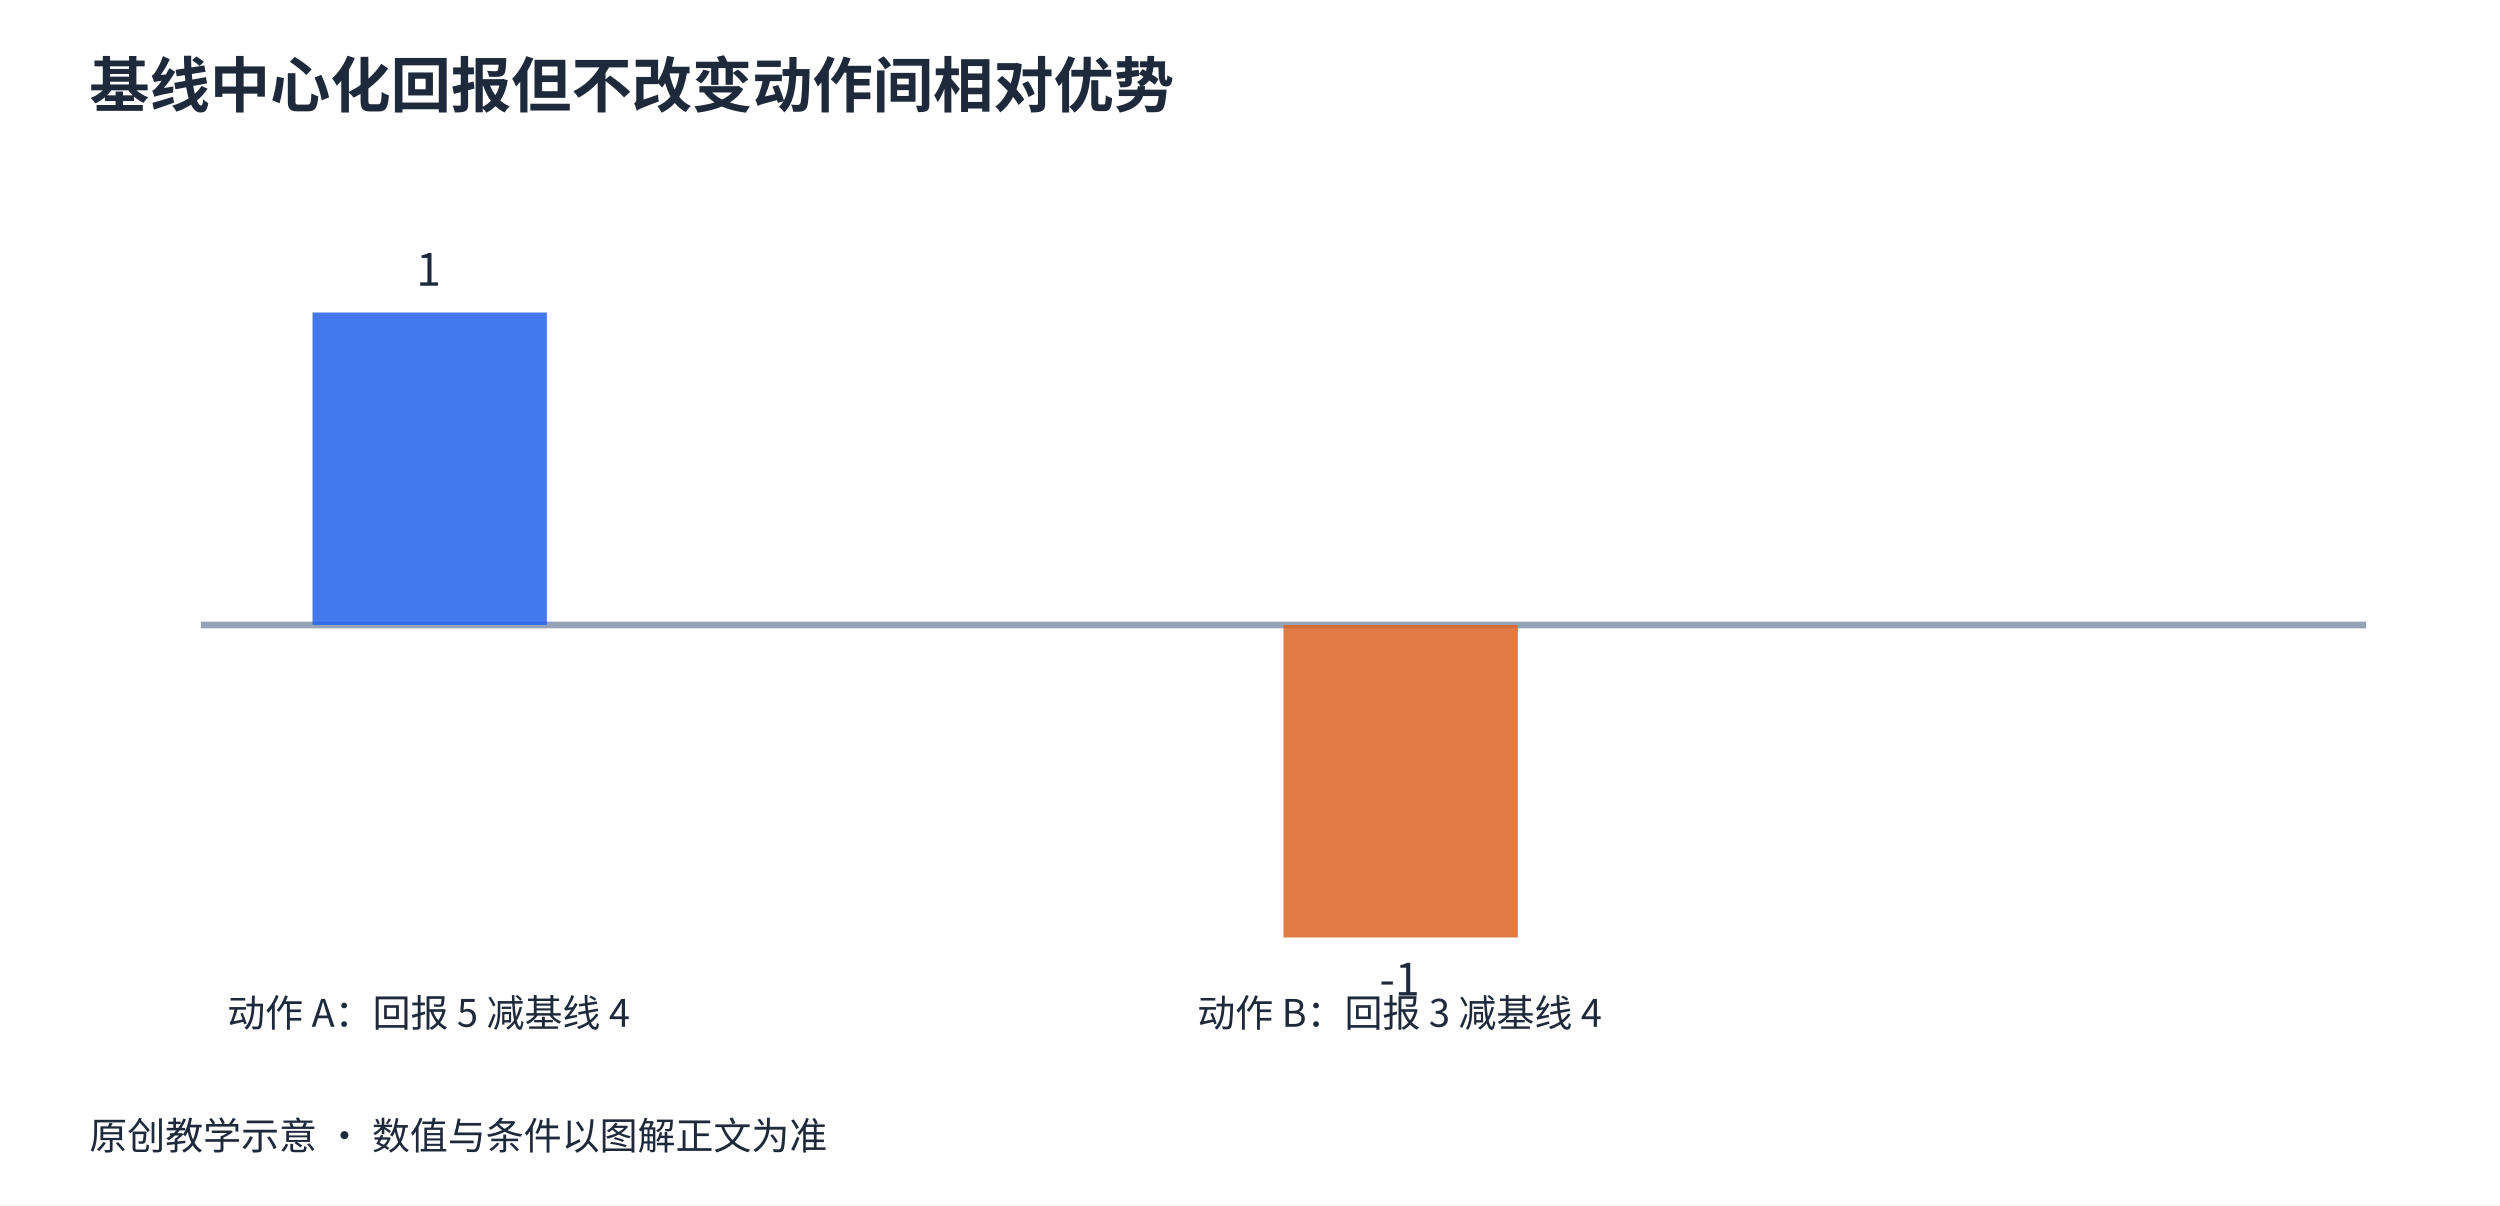
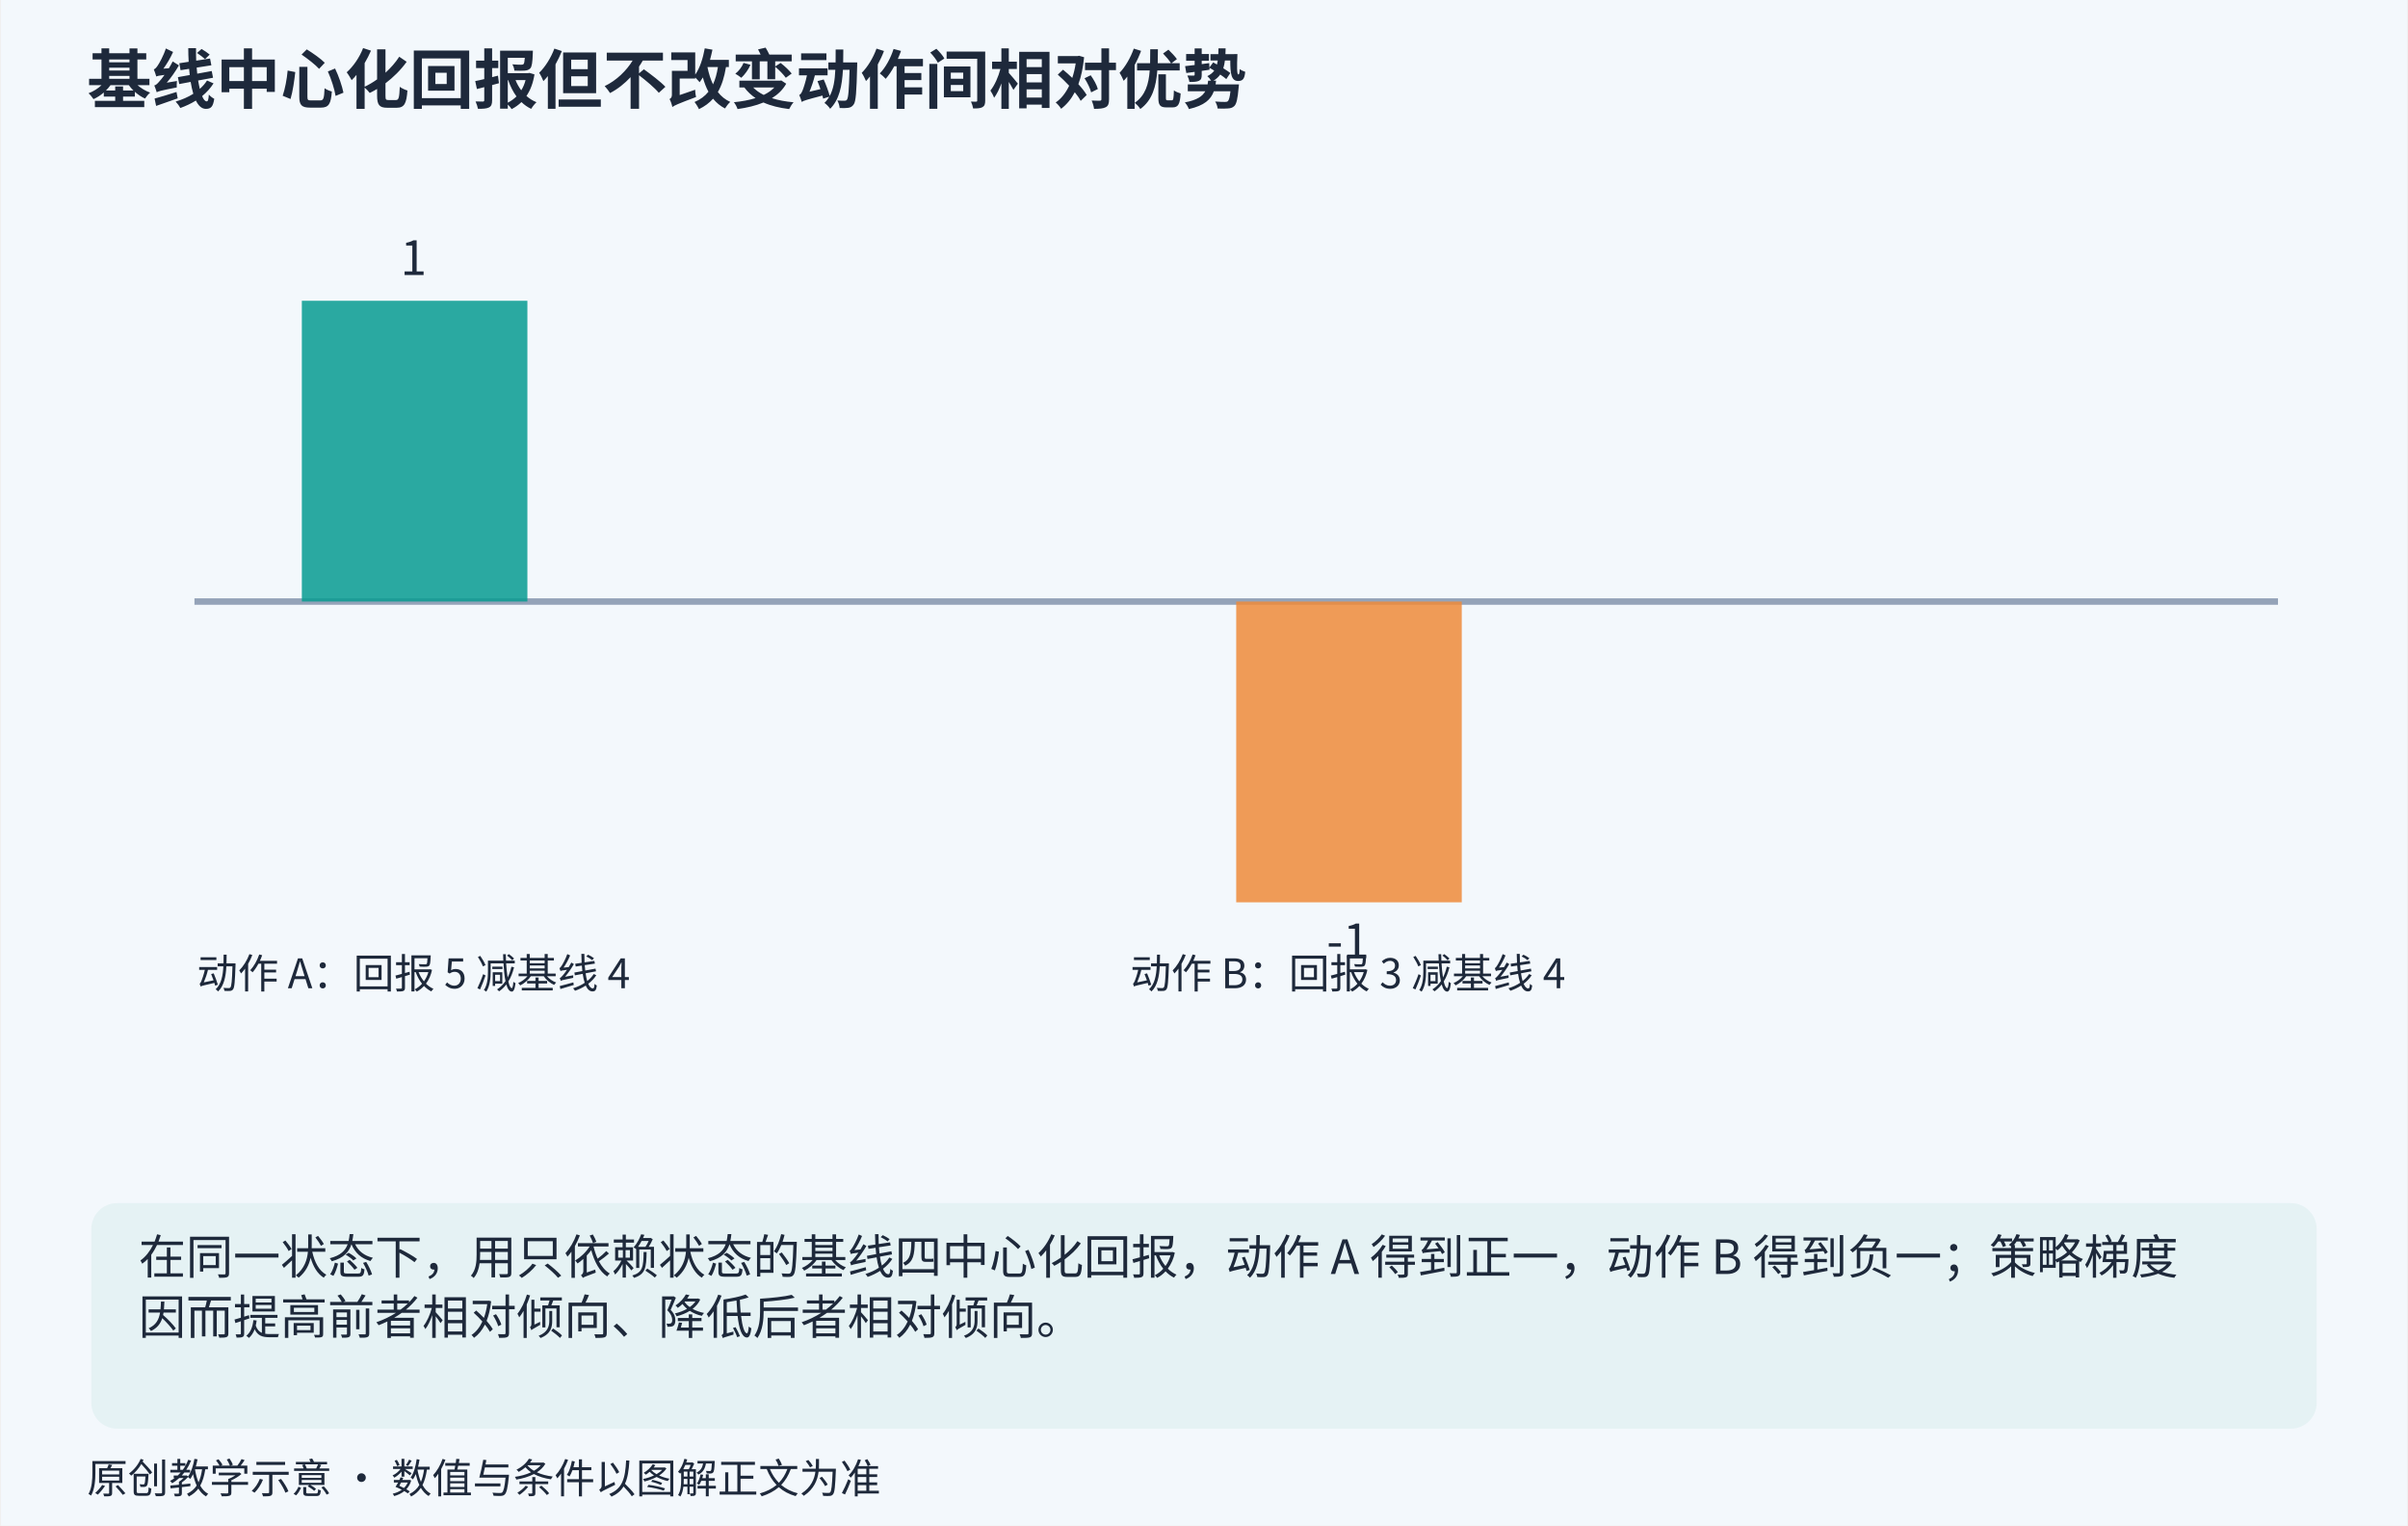
- <svg xmlns="http://www.w3.org/2000/svg" width="1120" height="540" viewBox="0 0 1120 540" role="img">
-   <rect width="1120" height="540" fill="white" />
-   <style>text{font-family:Microsoft YaHei,Noto Sans CJK SC,sans-serif;fill:#1e293b;font-size:20px}.title{font-size:27px;font-weight:700}.small{font-size:17px}</style>
+ <svg xmlns="http://www.w3.org/2000/svg" width="1200" height="760" viewBox="0 0 1120 710" role="img">
+   <rect width="1120.0" height="710" fill="#f3f8fc" />
+   <rect width="1120" height="710" fill="#f3f8fc" />
+   <style>text{font-family:Microsoft YaHei,Noto Sans CJK SC,sans-serif;fill:#1e293b;font-size:22px}.title{font-size:30px;font-weight:700}.small{font-size:19px}</style>
  <text x="40" y="48" class="title" text-anchor="start">基线中心化回报但不改变动作间相对优势</text>
-   <text x="40" y="515" class="small" text-anchor="start">原创教学示意 · 数值与条件以图解正文为准</text>
+   <text x="40" y="695" class="small" text-anchor="start" font-size="16">原创教学示意 · 数值与条件以图解正文为准</text>
  <line x1="90" y1="280.0" x2="1060" y2="280.0" stroke="#94a3b8" stroke-width="3" stroke-dasharray="" />
-   <rect x="140.0" y="140.0" width="105" height="140.0" fill="#2563eb" opacity=".85" />
+   <rect x="140.0" y="140.0" width="105" height="140.0" fill="#079b91" opacity=".85" />
  <text x="192.0" y="128.0" class="" text-anchor="middle">1</text>
  <text x="192.0" y="460" class="small" text-anchor="middle">动作 A：回报 5 减基线 4</text>
-   <rect x="575.0" y="280.0" width="105" height="140.0" fill="#dc6325" opacity=".85" />
+   <rect x="575.0" y="280.0" width="105" height="140.0" fill="#ef8b3a" opacity=".85" />
  <text x="627.0" y="446.0" class="" text-anchor="middle">-1</text>
  <text x="627.0" y="460" class="small" text-anchor="middle">动作 B：回报 3 减基线 4</text>
+   <rect x="42" y="560" width="1036.0" height="105" rx="12" fill="#e5f2f4" />
+   <text x="64" y="593" font-size="20" fill="#244c5e">在同一状态下，用只依赖状态的基线四中心化回报，动作 A 得到正一，动作 B 得到负一；策略梯度</text>
+   <text x="64" y="621" font-size="20" fill="#244c5e">因而提高前者相对倾向、降低后者相对倾向。</text>
</svg>
